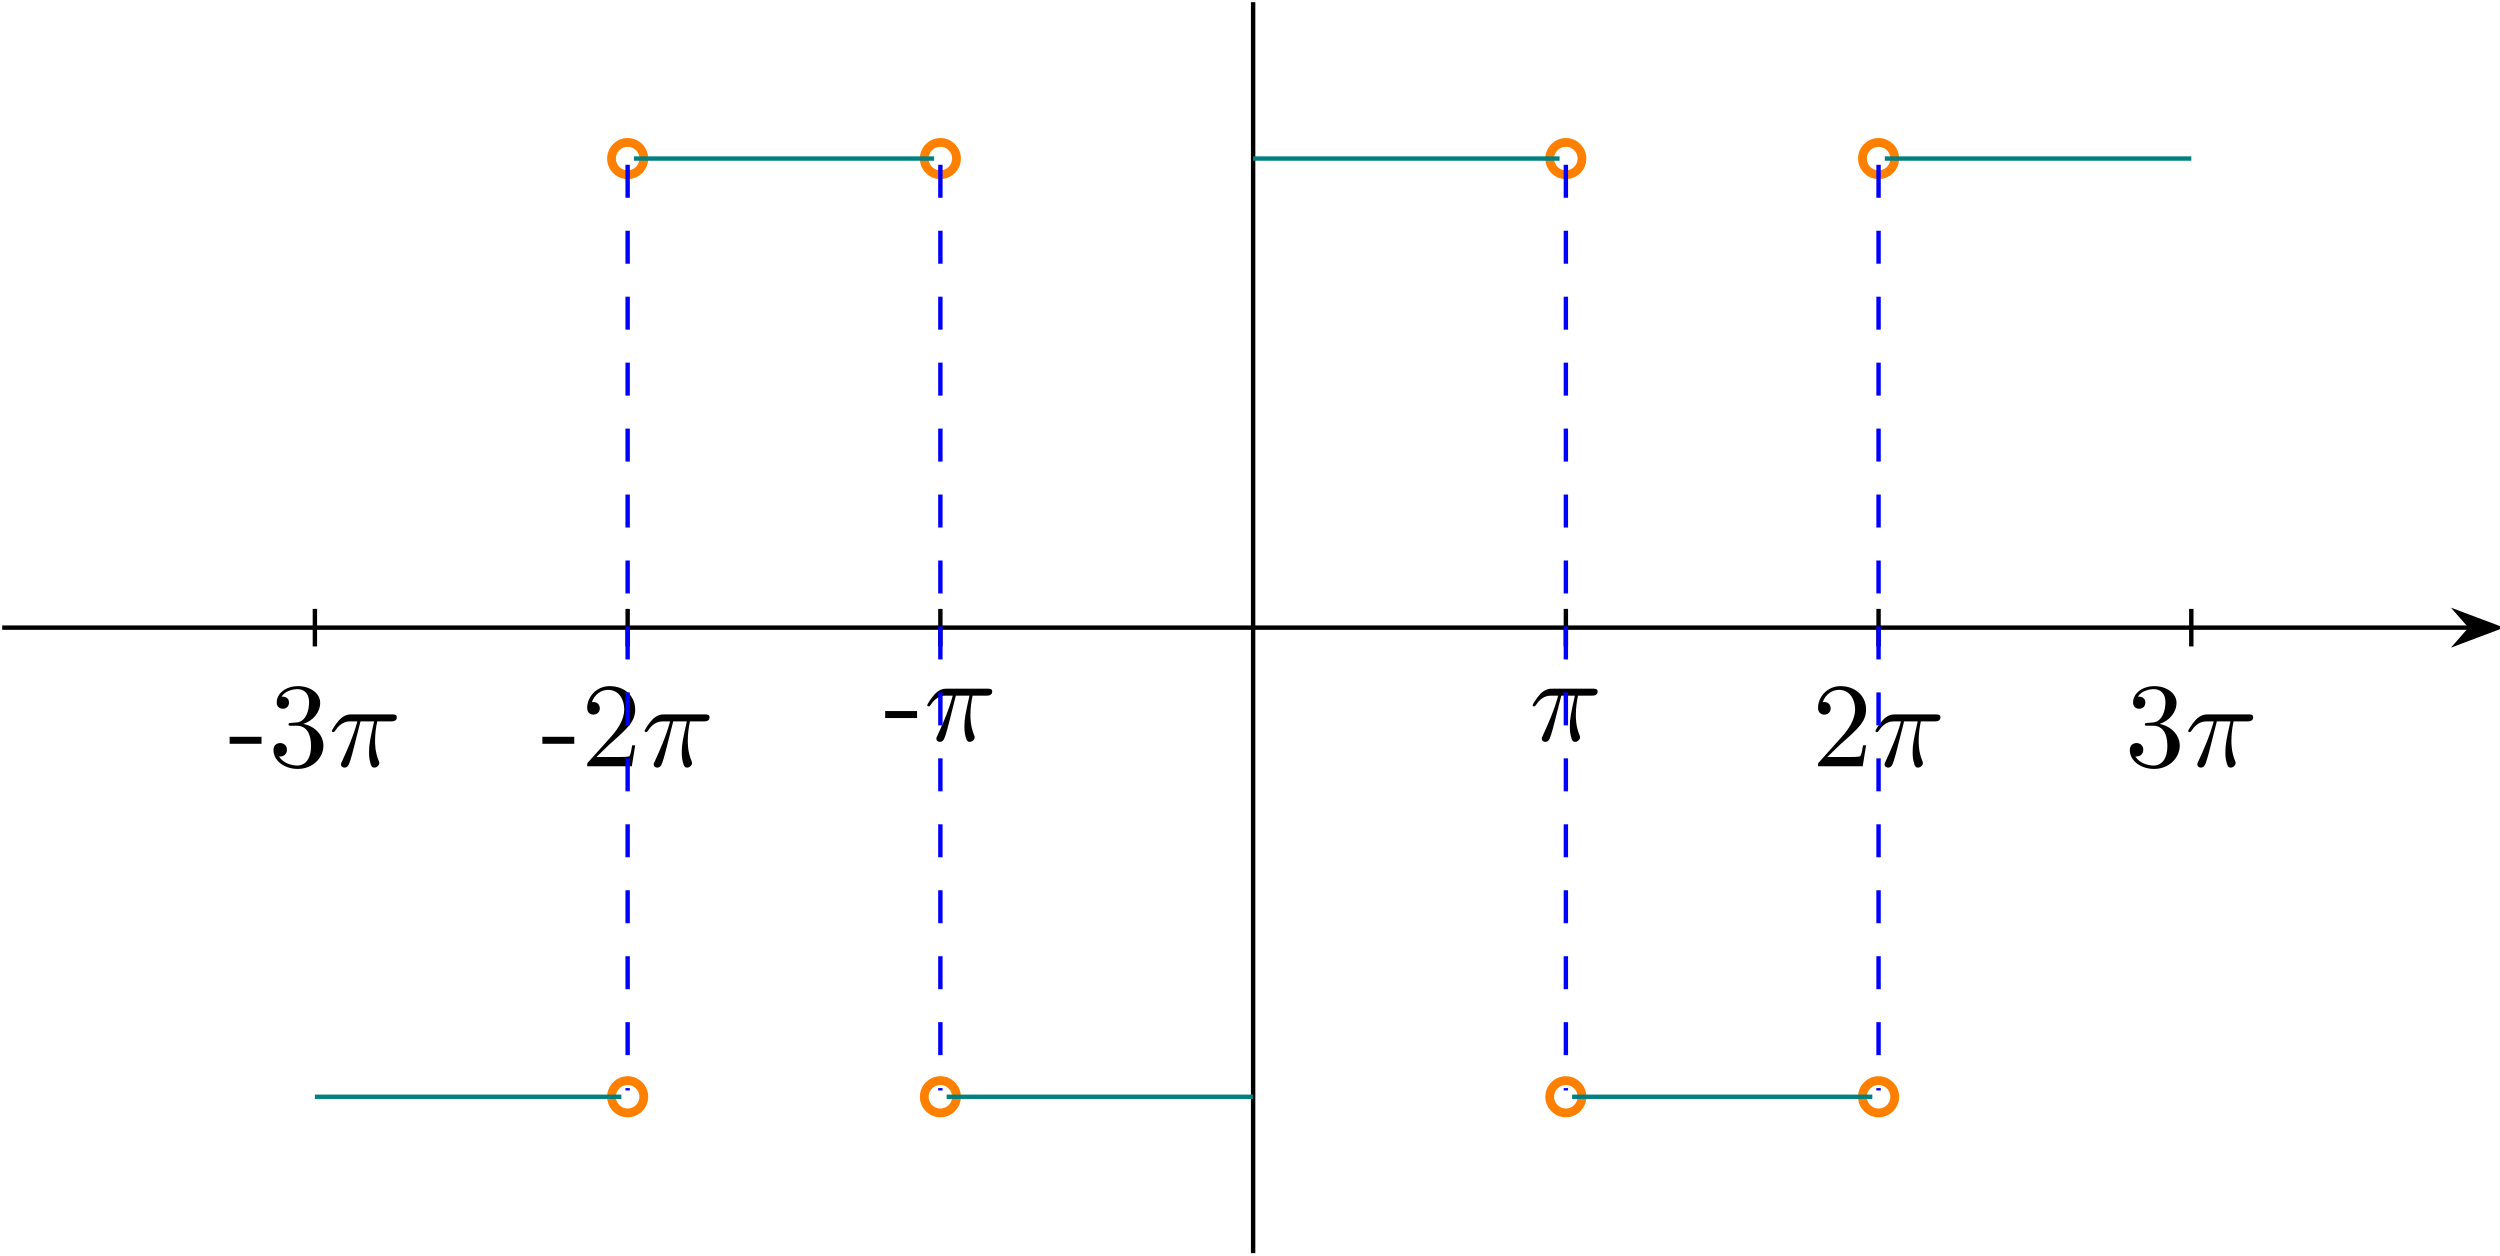
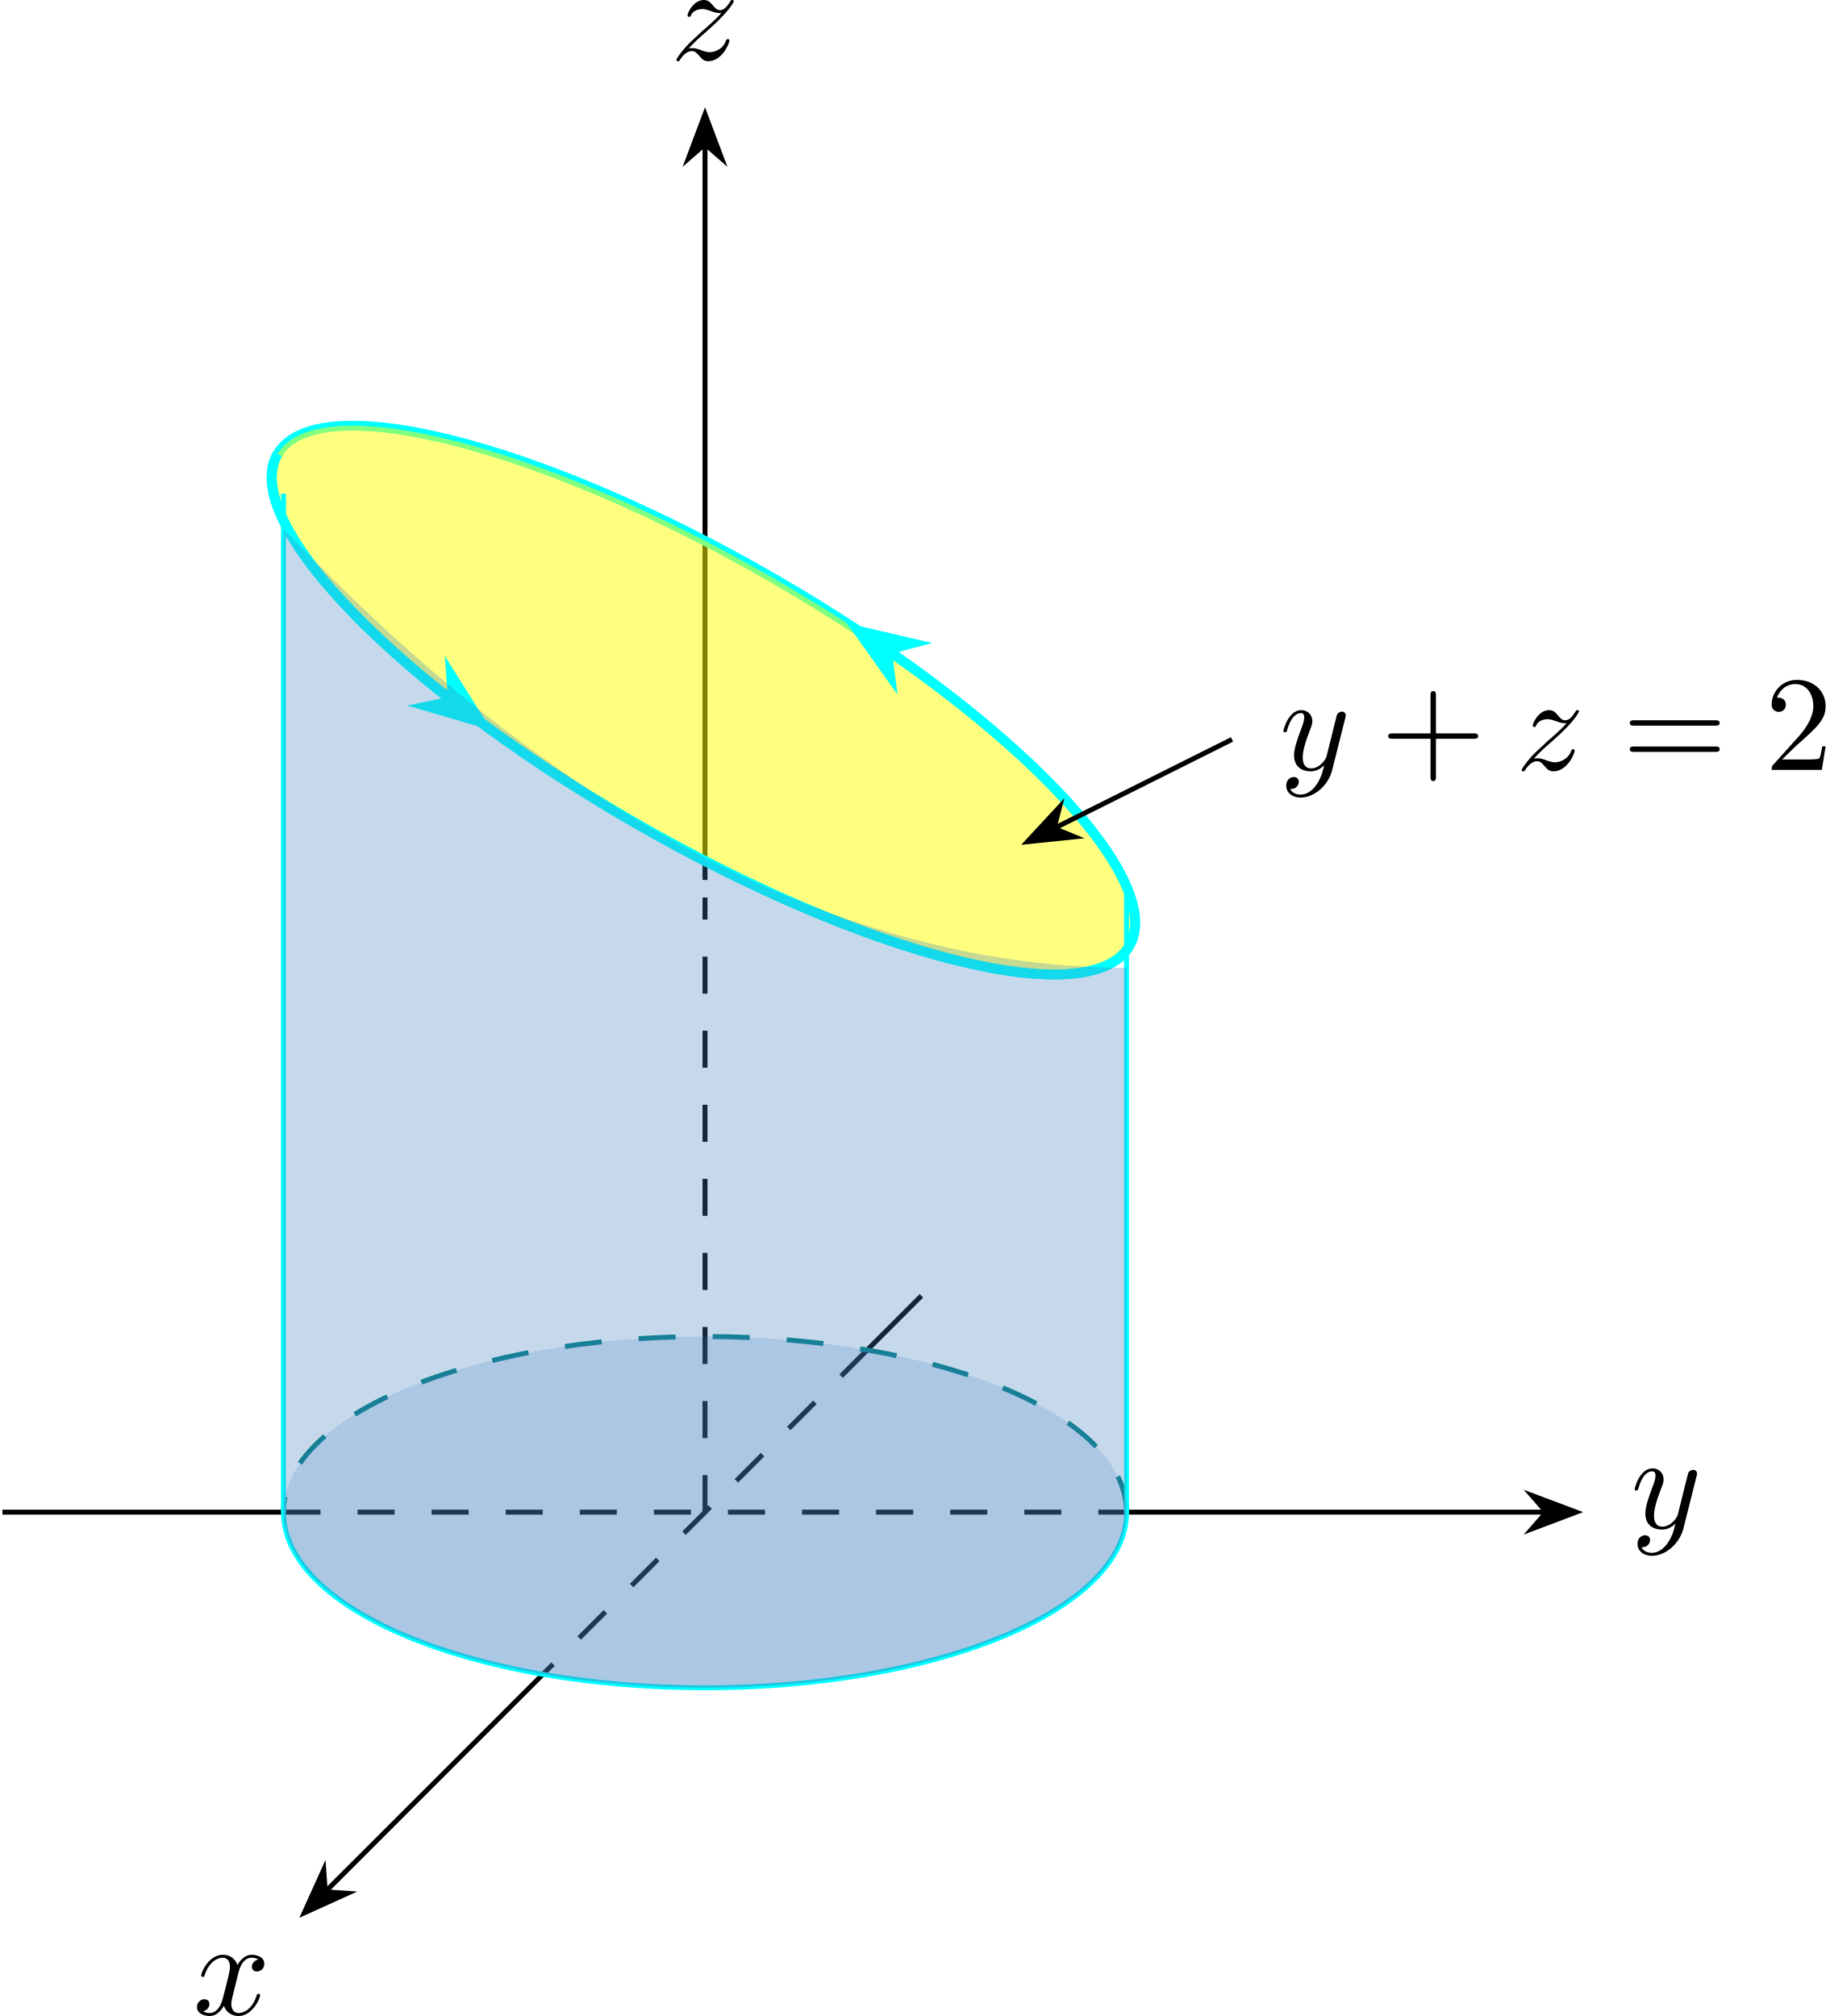
- <svg xmlns="http://www.w3.org/2000/svg" xmlns:xlink="http://www.w3.org/1999/xlink" version="1.1" width="317.248pt" height="159.299pt" viewBox="-0 338.177 317.248 159.299">
+ <svg xmlns="http://www.w3.org/2000/svg" xmlns:xlink="http://www.w3.org/1999/xlink" version="1.1" width="206.245pt" height="227.793pt" viewBox="-0 21.651 206.245 227.793">
  <defs>
-     <path id="g12-45" d="M3.011-2.04V-2.673H.12V-2.04H3.011Z" />
+     <path id="g12-43" d="M4.462-2.509H7.505C7.658-2.509 7.865-2.509 7.865-2.727S7.658-2.945 7.505-2.945H4.462V-6C4.462-6.153 4.462-6.36 4.244-6.36S4.025-6.153 4.025-6V-2.945H.971C.818-2.945 .611-2.945 .611-2.727S.818-2.509 .971-2.509H4.025V.545C4.025 .698 4.025 .905 4.244 .905S4.462 .698 4.462 .545V-2.509Z" />
    <path id="g12-50" d="M1.385-.84L2.542-1.964C4.244-3.469 4.898-4.058 4.898-5.149C4.898-6.393 3.916-7.265 2.585-7.265C1.353-7.265 .545-6.262 .545-5.291C.545-4.68 1.091-4.68 1.124-4.68C1.309-4.68 1.691-4.811 1.691-5.258C1.691-5.542 1.495-5.825 1.113-5.825C1.025-5.825 1.004-5.825 .971-5.815C1.222-6.524 1.811-6.927 2.444-6.927C3.436-6.927 3.905-6.044 3.905-5.149C3.905-4.276 3.36-3.415 2.76-2.738L.665-.404C.545-.284 .545-.262 .545 0H4.593L4.898-1.898H4.625C4.571-1.571 4.495-1.091 4.385-.927C4.309-.84 3.589-.84 3.349-.84H1.385Z" />
-     <path id="g12-51" d="M3.164-3.84C4.058-4.135 4.691-4.898 4.691-5.76C4.691-6.655 3.731-7.265 2.684-7.265C1.582-7.265 .753-6.611 .753-5.782C.753-5.422 .993-5.215 1.309-5.215C1.647-5.215 1.865-5.455 1.865-5.771C1.865-6.316 1.353-6.316 1.189-6.316C1.527-6.851 2.247-6.993 2.64-6.993C3.087-6.993 3.687-6.753 3.687-5.771C3.687-5.64 3.665-5.007 3.382-4.527C3.055-4.004 2.684-3.971 2.411-3.96C2.324-3.949 2.062-3.927 1.985-3.927C1.898-3.916 1.822-3.905 1.822-3.796C1.822-3.676 1.898-3.676 2.084-3.676H2.564C3.458-3.676 3.862-2.935 3.862-1.865C3.862-.382 3.109-.065 2.629-.065C2.16-.065 1.342-.251 .96-.895C1.342-.84 1.68-1.08 1.68-1.495C1.68-1.887 1.385-2.105 1.069-2.105C.807-2.105 .458-1.953 .458-1.473C.458-.48 1.473 .24 2.662 .24C3.993 .24 4.985-.753 4.985-1.865C4.985-2.76 4.298-3.611 3.164-3.84Z" />
-     <path id="g8-25" d="M2.891-4.069H4.124C3.764-2.455 3.665-1.985 3.665-1.255C3.665-1.091 3.665-.796 3.753-.425C3.862 .055 3.982 .12 4.145 .12C4.364 .12 4.593-.076 4.593-.295C4.593-.36 4.593-.382 4.527-.535C4.211-1.32 4.211-2.029 4.211-2.335C4.211-2.913 4.287-3.502 4.407-4.069H5.651C5.793-4.069 6.185-4.069 6.185-4.44C6.185-4.702 5.956-4.702 5.749-4.702H2.095C1.855-4.702 1.44-4.702 .96-4.189C.578-3.764 .295-3.262 .295-3.207C.295-3.196 .295-3.098 .425-3.098C.513-3.098 .535-3.142 .6-3.229C1.135-4.069 1.767-4.069 1.985-4.069H2.607C2.258-2.749 1.669-1.429 1.211-.436C1.124-.273 1.124-.251 1.124-.175C1.124 .033 1.298 .12 1.44 .12C1.767 .12 1.855-.185 1.985-.589C2.138-1.091 2.138-1.113 2.28-1.658L2.891-4.069Z" />
+     <path id="g12-61" d="M7.495-3.567C7.658-3.567 7.865-3.567 7.865-3.785S7.658-4.004 7.505-4.004H.971C.818-4.004 .611-4.004 .611-3.785S.818-3.567 .982-3.567H7.495ZM7.505-1.451C7.658-1.451 7.865-1.451 7.865-1.669S7.658-1.887 7.495-1.887H.982C.818-1.887 .611-1.887 .611-1.669S.818-1.451 .971-1.451H7.505Z" />
+     <path id="g8-120" d="M3.644-3.295C3.709-3.578 3.96-4.582 4.724-4.582C4.778-4.582 5.04-4.582 5.269-4.44C4.964-4.385 4.745-4.113 4.745-3.851C4.745-3.676 4.865-3.469 5.16-3.469C5.4-3.469 5.749-3.665 5.749-4.102C5.749-4.669 5.105-4.822 4.735-4.822C4.102-4.822 3.72-4.244 3.589-3.993C3.316-4.713 2.727-4.822 2.411-4.822C1.276-4.822 .655-3.415 .655-3.142C.655-3.033 .764-3.033 .785-3.033C.873-3.033 .905-3.055 .927-3.153C1.298-4.309 2.018-4.582 2.389-4.582C2.596-4.582 2.978-4.484 2.978-3.851C2.978-3.513 2.793-2.782 2.389-1.255C2.215-.578 1.833-.12 1.353-.12C1.287-.12 1.036-.12 .807-.262C1.08-.316 1.32-.545 1.32-.851C1.32-1.145 1.08-1.233 .916-1.233C.589-1.233 .316-.949 .316-.6C.316-.098 .862 .12 1.342 .12C2.062 .12 2.455-.644 2.487-.709C2.618-.305 3.011 .12 3.665 .12C4.789 .12 5.411-1.287 5.411-1.56C5.411-1.669 5.313-1.669 5.28-1.669C5.182-1.669 5.16-1.625 5.138-1.549C4.778-.382 4.036-.12 3.687-.12C3.262-.12 3.087-.469 3.087-.84C3.087-1.08 3.153-1.32 3.273-1.8L3.644-3.295Z" />
+     <path id="g8-121" d="M5.302-4.156C5.345-4.309 5.345-4.331 5.345-4.407C5.345-4.604 5.193-4.702 5.029-4.702C4.92-4.702 4.745-4.636 4.647-4.473C4.625-4.418 4.538-4.08 4.495-3.884C4.418-3.6 4.342-3.305 4.276-3.011L3.785-1.047C3.742-.884 3.273-.12 2.553-.12C1.996-.12 1.876-.6 1.876-1.004C1.876-1.505 2.062-2.182 2.433-3.142C2.607-3.589 2.651-3.709 2.651-3.927C2.651-4.418 2.302-4.822 1.756-4.822C.72-4.822 .316-3.24 .316-3.142C.316-3.033 .425-3.033 .447-3.033C.556-3.033 .567-3.055 .622-3.229C.916-4.255 1.353-4.582 1.724-4.582C1.811-4.582 1.996-4.582 1.996-4.233C1.996-3.96 1.887-3.676 1.811-3.469C1.375-2.313 1.178-1.691 1.178-1.178C1.178-.207 1.865 .12 2.509 .12C2.935 .12 3.305-.065 3.611-.371C3.469 .196 3.338 .731 2.902 1.309C2.618 1.68 2.204 1.996 1.702 1.996C1.549 1.996 1.058 1.964 .873 1.538C1.047 1.538 1.189 1.538 1.342 1.407C1.451 1.309 1.56 1.167 1.56 .96C1.56 .622 1.265 .578 1.156 .578C.905 .578 .545 .753 .545 1.287C.545 1.833 1.025 2.236 1.702 2.236C2.825 2.236 3.949 1.244 4.255 .011L5.302-4.156Z" />
+     <path id="g8-122" d="M1.451-.905C2.04-1.538 2.356-1.811 2.749-2.149C2.749-2.16 3.425-2.738 3.818-3.131C4.855-4.145 5.095-4.669 5.095-4.713C5.095-4.822 4.996-4.822 4.975-4.822C4.898-4.822 4.865-4.8 4.811-4.702C4.484-4.178 4.255-4.004 3.993-4.004S3.6-4.167 3.436-4.353C3.229-4.604 3.044-4.822 2.684-4.822C1.865-4.822 1.364-3.807 1.364-3.578C1.364-3.524 1.396-3.458 1.495-3.458S1.615-3.513 1.636-3.578C1.844-4.08 2.476-4.091 2.564-4.091C2.793-4.091 3-4.015 3.251-3.927C3.687-3.764 3.807-3.764 4.091-3.764C3.698-3.295 2.782-2.509 2.575-2.335L1.593-1.418C.851-.687 .469-.065 .469 .011C.469 .12 .578 .12 .6 .12C.687 .12 .709 .098 .775-.022C1.025-.404 1.353-.698 1.702-.698C1.953-.698 2.062-.6 2.335-.284C2.52-.055 2.716 .12 3.033 .12C4.113 .12 4.745-1.265 4.745-1.56C4.745-1.615 4.702-1.669 4.615-1.669C4.516-1.669 4.495-1.604 4.462-1.527C4.211-.818 3.513-.611 3.153-.611C2.935-.611 2.738-.676 2.509-.753C2.138-.895 1.975-.938 1.745-.938C1.724-.938 1.549-.938 1.451-.905Z" />
  </defs>
  <g id="page1" transform="matrix(1.4 0 0 1.4 0 0)">
-     <path d="M113.586 355.141V241.754" stroke="#000" fill="none" stroke-width=".399" />
-     <path d="M.199 298.445H223.91" stroke="#000" fill="none" stroke-width=".399" />
-     <path d="M226.406 298.445L222.832 297.102L224.008 298.445L222.832 299.793Z" />
-     <path d="M226.406 298.445L222.832 297.102L224.008 298.445L222.832 299.793Z" stroke="#000" fill="none" stroke-width=".399" stroke-miterlimit="10" />
-     <path d="M141.934 296.746V300.148M170.277 296.746V300.148M198.625 296.746V300.148M85.238 296.746V300.148M56.891 296.746V300.148M28.543 296.746V300.148" stroke="#000" fill="none" stroke-width=".399" stroke-miterlimit="10" />
-     <g transform="matrix(1 0 0 1 25.042 10.233)">
-       <use x="113.585" y="298.447" xlink:href="#g8-25" />
+     <path d="M90.906 137.508H124.695" stroke="#000" fill="none" stroke-width=".399" />
+     <path d="M127.191 137.508L123.621 136.164L124.793 137.508L123.621 138.855Z" />
+     <path d="M127.191 137.508L123.621 136.164L124.793 137.508L123.621 138.855Z" stroke="#000" fill="none" stroke-width=".399" stroke-miterlimit="10" />
+     <g transform="matrix(1 0 0 1 74.7019 1.288)">
+       <use x="56.892" y="137.509" xlink:href="#g8-121" />
    </g>
-     <g transform="matrix(1 0 0 1 50.661 12.566)">
-       <use x="113.585" y="298.447" xlink:href="#g12-50" />
-       <use x="119.04" y="298.447" xlink:href="#g8-25" />
+     <path d="M56.891 86.484V27.187" stroke="#000" fill="none" stroke-width=".399" stroke-miterlimit="10" />
+     <path d="M56.891 24.688L55.547 28.262L56.891 27.086L58.238 28.262Z" />
+     <path d="M56.891 24.688L55.547 28.262L56.891 27.086L58.238 28.262Z" stroke="#000" fill="none" stroke-width=".399" stroke-miterlimit="10" />
+     <g transform="matrix(1 0 0 1 -2.7765 -117.2225)">
+       <use x="56.892" y="137.509" xlink:href="#g8-122" />
    </g>
-     <g transform="matrix(1 0 0 1 79.008 12.566)">
-       <use x="113.585" y="298.447" xlink:href="#g12-51" />
-       <use x="119.04" y="298.447" xlink:href="#g8-25" />
+     <path d="M43.797 150.606L26.32 168.082" stroke="#000" fill="none" stroke-width=".399" stroke-miterlimit="10" />
+     <path d="M24.555 169.848L28.031 168.274L26.25 168.153L26.125 166.371Z" />
+     <path d="M24.555 169.848L28.031 168.274L26.25 168.153L26.125 166.371Z" stroke="#000" fill="none" stroke-width=".398" stroke-miterlimit="10" />
+     <path d="M.199 137.508H22.875M69.988 124.414L74.356 120.047" stroke="#000" fill="none" stroke-width=".399" stroke-miterlimit="10" />
+     <g transform="matrix(1 0 0 1 -41.3142 40.545)">
+       <use x="56.892" y="137.509" xlink:href="#g8-120" />
    </g>
-     <g transform="matrix(1 0 0 1 -33.47 10.233)">
-       <use x="113.585" y="298.447" xlink:href="#g12-45" />
-       <use x="117.221" y="298.447" xlink:href="#g8-25" />
+     <path d="M56.891 137.508V87.902M22.875 137.508H90.906M69.988 124.414L43.797 150.606" stroke="#000" fill="none" stroke-width=".399" stroke-miterlimit="10" stroke-dasharray="2.989 2.989" />
+     <path d="M22.395 52.125C19.262 57.551 32.109 70.832 51.094 81.789C70.074 92.746 88 97.234 91.129 91.812C94.262 86.391 81.414 73.109 62.43 62.148C43.449 51.191 25.523 46.703 22.395 52.125" stroke="#0ff" fill="none" stroke-width=".797" stroke-miterlimit="10" />
+     <path d="M22.395 52.125C19.262 57.551 32.109 70.832 51.094 81.789C70.074 92.746 88 97.234 91.129 91.812C94.262 86.391 81.414 73.109 62.43 62.148C43.449 51.191 25.523 46.703 22.395 52.125" fill="#ff0" fill-opacity=".5" />
+     <path d="M22.395 52.125C20.223 55.883 25.754 63.602 36.387 71.93" stroke="#0ff" fill="none" stroke-width=".797" stroke-miterlimit="10" />
+     <path d="M38.773 73.727L36.406 69.969L36.559 72.055L34.512 72.477Z" fill="#0ff" />
+     <path d="M38.773 73.727L36.406 69.969L36.559 72.055L34.512 72.477Z" stroke="#0ff" fill="none" stroke-width=".797" stroke-miterlimit="10" />
+     <path d="M22.395 52.125C19.262 57.551 32.109 70.832 51.094 81.789C70.074 92.746 88 97.234 91.129 91.812C93.68 87.398 85.609 77.641 71.734 68.035" stroke="#0ff" fill="none" stroke-width=".797" stroke-miterlimit="10" />
+     <path d="M69.254 66.379L71.828 69.996L71.563 67.922L73.578 67.387Z" fill="#0ff" />
+     <path d="M69.254 66.379L71.828 69.996L71.563 67.922L73.578 67.387Z" stroke="#0ff" fill="none" stroke-width=".797" stroke-miterlimit="10" />
+     <path d="M90.906 137.508C90.906 129.68 75.68 123.336 56.891 123.336C38.105 123.336 22.875 129.68 22.875 137.508" stroke="#008080" fill="none" stroke-width=".399" stroke-miterlimit="10" stroke-dasharray="2.989 2.989" />
+     <path d="M22.875 137.508V55.305M90.906 137.508V86.484M22.875 137.508C22.875 145.336 38.105 151.684 56.891 151.684C75.68 151.684 90.91 145.336 90.91 137.508" stroke="#0ff" fill="none" stroke-width=".399" stroke-miterlimit="10" />
+     <path d="M90.906 137.508C90.906 129.68 75.68 123.336 56.891 123.336C38.105 123.336 22.875 129.68 22.875 137.508C22.875 145.336 38.105 151.684 56.891 151.684C75.68 151.684 90.906 145.336 90.906 137.508" fill="#4080bf" fill-opacity=".2" />
+     <path d="M90.906 86.484V137.508C90.906 145.336 75.68 151.684 56.891 151.684C38.105 151.684 22.875 145.336 22.875 137.508C22.875 129.68 38.105 123.336 56.891 123.336C75.68 123.336 90.906 129.68 90.906 137.508C90.906 145.336 75.68 151.684 56.891 151.684C38.105 151.684 22.875 145.336 22.875 137.508V52.469V58.137C30.531 66.109 56.891 93.57 90.906 93.57V86.484" fill="#4080bf" fill-opacity=".3" />
+     <path d="M99.414 75.144L85.144 82.281" stroke="#000" fill="none" stroke-width=".399" stroke-miterlimit="10" />
+     <path d="M82.91 83.398L86.707 83.004L85.055 82.324L85.504 80.598Z" />
+     <path d="M82.91 83.398L86.707 83.004L85.055 82.324L85.504 80.598Z" stroke="#000" fill="none" stroke-width=".398" stroke-miterlimit="10" />
+     <g transform="matrix(1 0 0 1 46.3559 -59.9083)">
+       <use x="56.892" y="137.509" xlink:href="#g8-121" />
+       <use x="65.056" y="137.509" xlink:href="#g12-43" />
+       <use x="75.965" y="137.509" xlink:href="#g8-122" />
+       <use x="84.549" y="137.509" xlink:href="#g12-61" />
+       <use x="96.064" y="137.509" xlink:href="#g12-50" />
    </g>
-     <g transform="matrix(1 0 0 1 -64.5441 12.566)">
-       <use x="113.585" y="298.447" xlink:href="#g12-45" />
-       <use x="117.221" y="298.447" xlink:href="#g12-50" />
-       <use x="122.676" y="298.447" xlink:href="#g8-25" />
-     </g>
-     <g transform="matrix(1 0 0 1 -92.8909 12.566)">
-       <use x="113.585" y="298.447" xlink:href="#g12-45" />
-       <use x="117.221" y="298.447" xlink:href="#g12-51" />
-       <use x="122.676" y="298.447" xlink:href="#g8-25" />
-     </g>
-     <path d="M143.394 255.926C143.394 255.121 142.738 254.465 141.934 254.465C141.125 254.465 140.469 255.121 140.469 255.926C140.469 256.734 141.125 257.391 141.934 257.391C142.738 257.391 143.394 256.734 143.394 255.926Z" stroke="#ff8000" fill="none" stroke-width=".797" stroke-miterlimit="10" />
-     <path d="M143.394 340.969C143.394 340.16 142.738 339.504 141.934 339.504C141.125 339.504 140.469 340.16 140.469 340.969C140.469 341.773 141.125 342.43 141.934 342.43C142.738 342.43 143.394 341.773 143.394 340.969Z" stroke="#ff8000" fill="none" stroke-width=".797" stroke-miterlimit="10" />
-     <path d="M171.742 340.969C171.742 340.16 171.086 339.504 170.277 339.504C169.473 339.504 168.816 340.16 168.816 340.969C168.816 341.773 169.473 342.43 170.277 342.43C171.086 342.43 171.742 341.773 171.742 340.969Z" stroke="#ff8000" fill="none" stroke-width=".797" stroke-miterlimit="10" />
-     <path d="M171.742 255.926C171.742 255.121 171.086 254.465 170.277 254.465C169.473 254.465 168.816 255.121 168.816 255.926C168.816 256.734 169.473 257.391 170.277 257.391C171.086 257.391 171.742 256.734 171.742 255.926Z" stroke="#ff8000" fill="none" stroke-width=".797" stroke-miterlimit="10" />
-     <path d="M86.699 340.969C86.699 340.16 86.047 339.504 85.238 339.504S83.777 340.16 83.777 340.969C83.777 341.773 84.43 342.43 85.238 342.43S86.699 341.773 86.699 340.969Z" stroke="#ff8000" fill="none" stroke-width=".797" stroke-miterlimit="10" />
-     <path d="M86.699 255.926C86.699 255.121 86.047 254.465 85.238 254.465S83.777 255.121 83.777 255.926C83.777 256.734 84.43 257.391 85.238 257.391S86.699 256.734 86.699 255.926Z" stroke="#ff8000" fill="none" stroke-width=".797" stroke-miterlimit="10" />
-     <path d="M58.355 255.926C58.355 255.121 57.699 254.465 56.891 254.465S55.43 255.121 55.43 255.926C55.43 256.734 56.082 257.391 56.891 257.391S58.355 256.734 58.355 255.926Z" stroke="#ff8000" fill="none" stroke-width=".797" stroke-miterlimit="10" />
-     <path d="M58.355 340.969C58.355 340.16 57.699 339.504 56.891 339.504S55.43 340.16 55.43 340.969C55.43 341.773 56.082 342.43 56.891 342.43S58.355 341.773 58.355 340.969Z" stroke="#ff8000" fill="none" stroke-width=".797" stroke-miterlimit="10" />
-     <path d="M113.586 255.926H141.363M142.5 340.969H169.711M170.844 255.926H198.625M113.586 340.969H85.805M84.672 255.926H57.457M56.324 340.969H28.543" stroke="#008080" fill="none" stroke-width=".399" stroke-miterlimit="10" />
-     <path d="M141.934 256.492V340.398M170.277 256.492V340.398M85.238 256.492V340.398M56.891 256.492V340.398" stroke="#00f" fill="none" stroke-width=".399" stroke-miterlimit="10" stroke-dasharray="2.989 2.989" />
  </g>
</svg>
